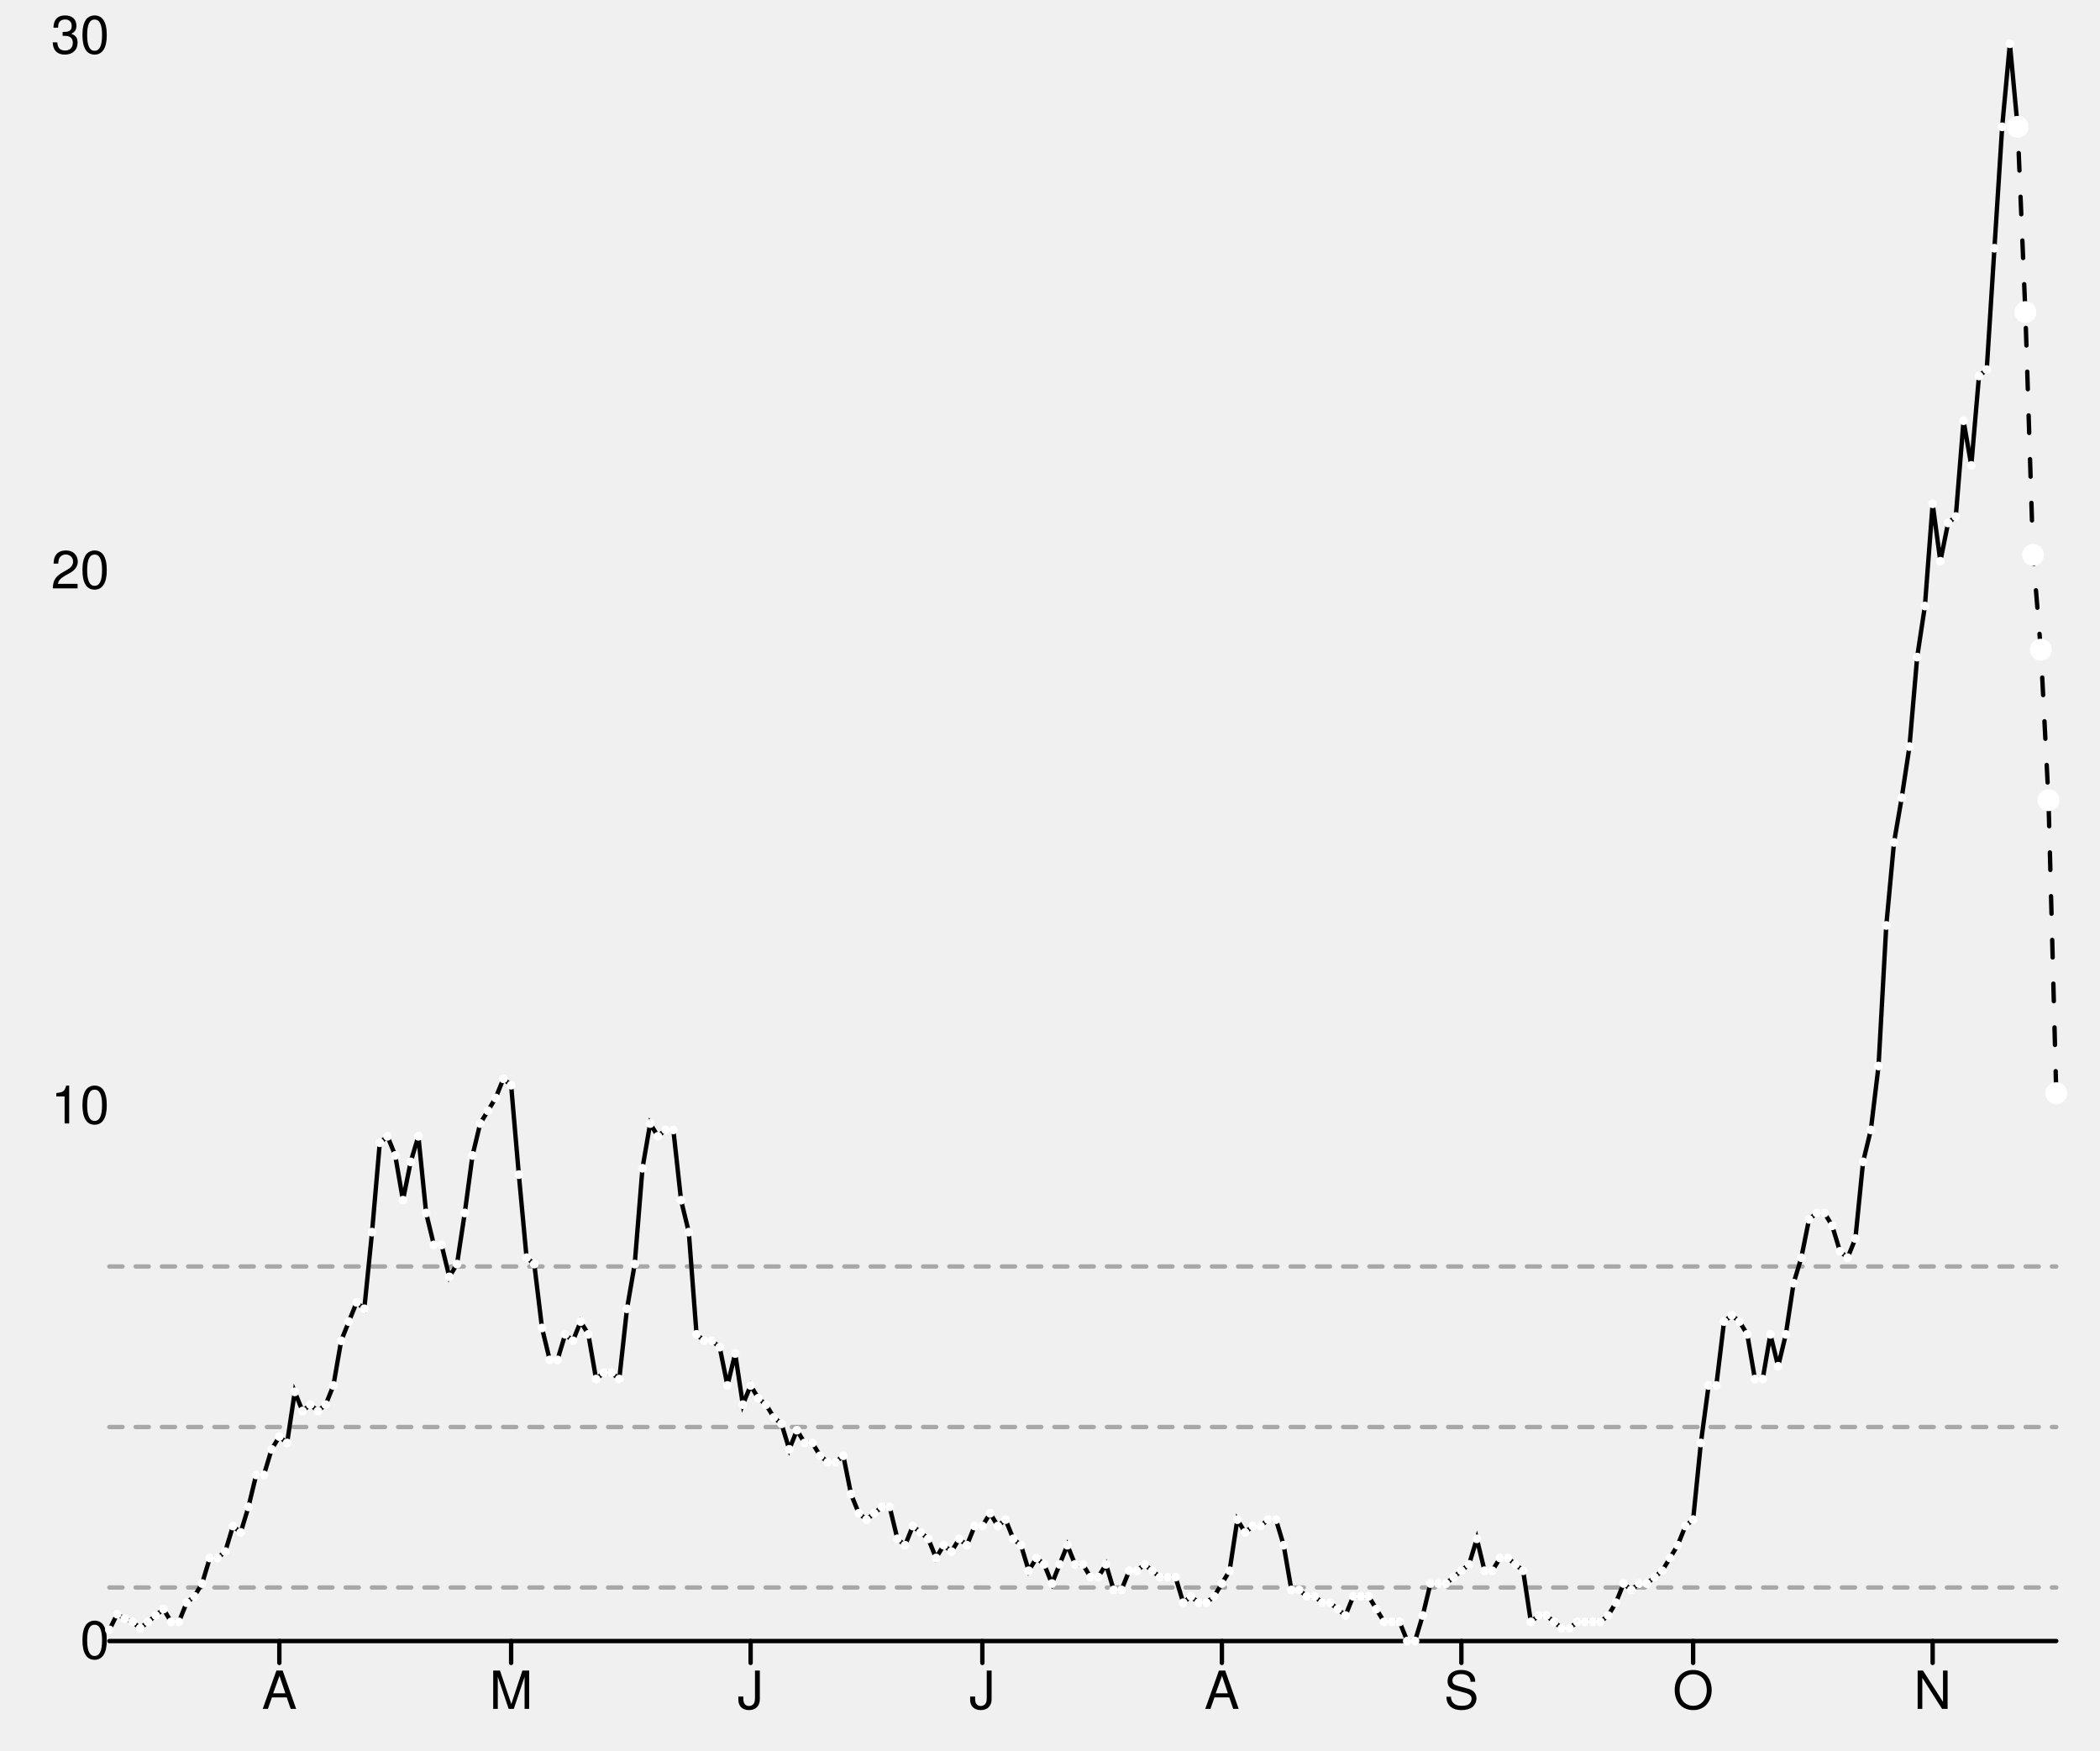
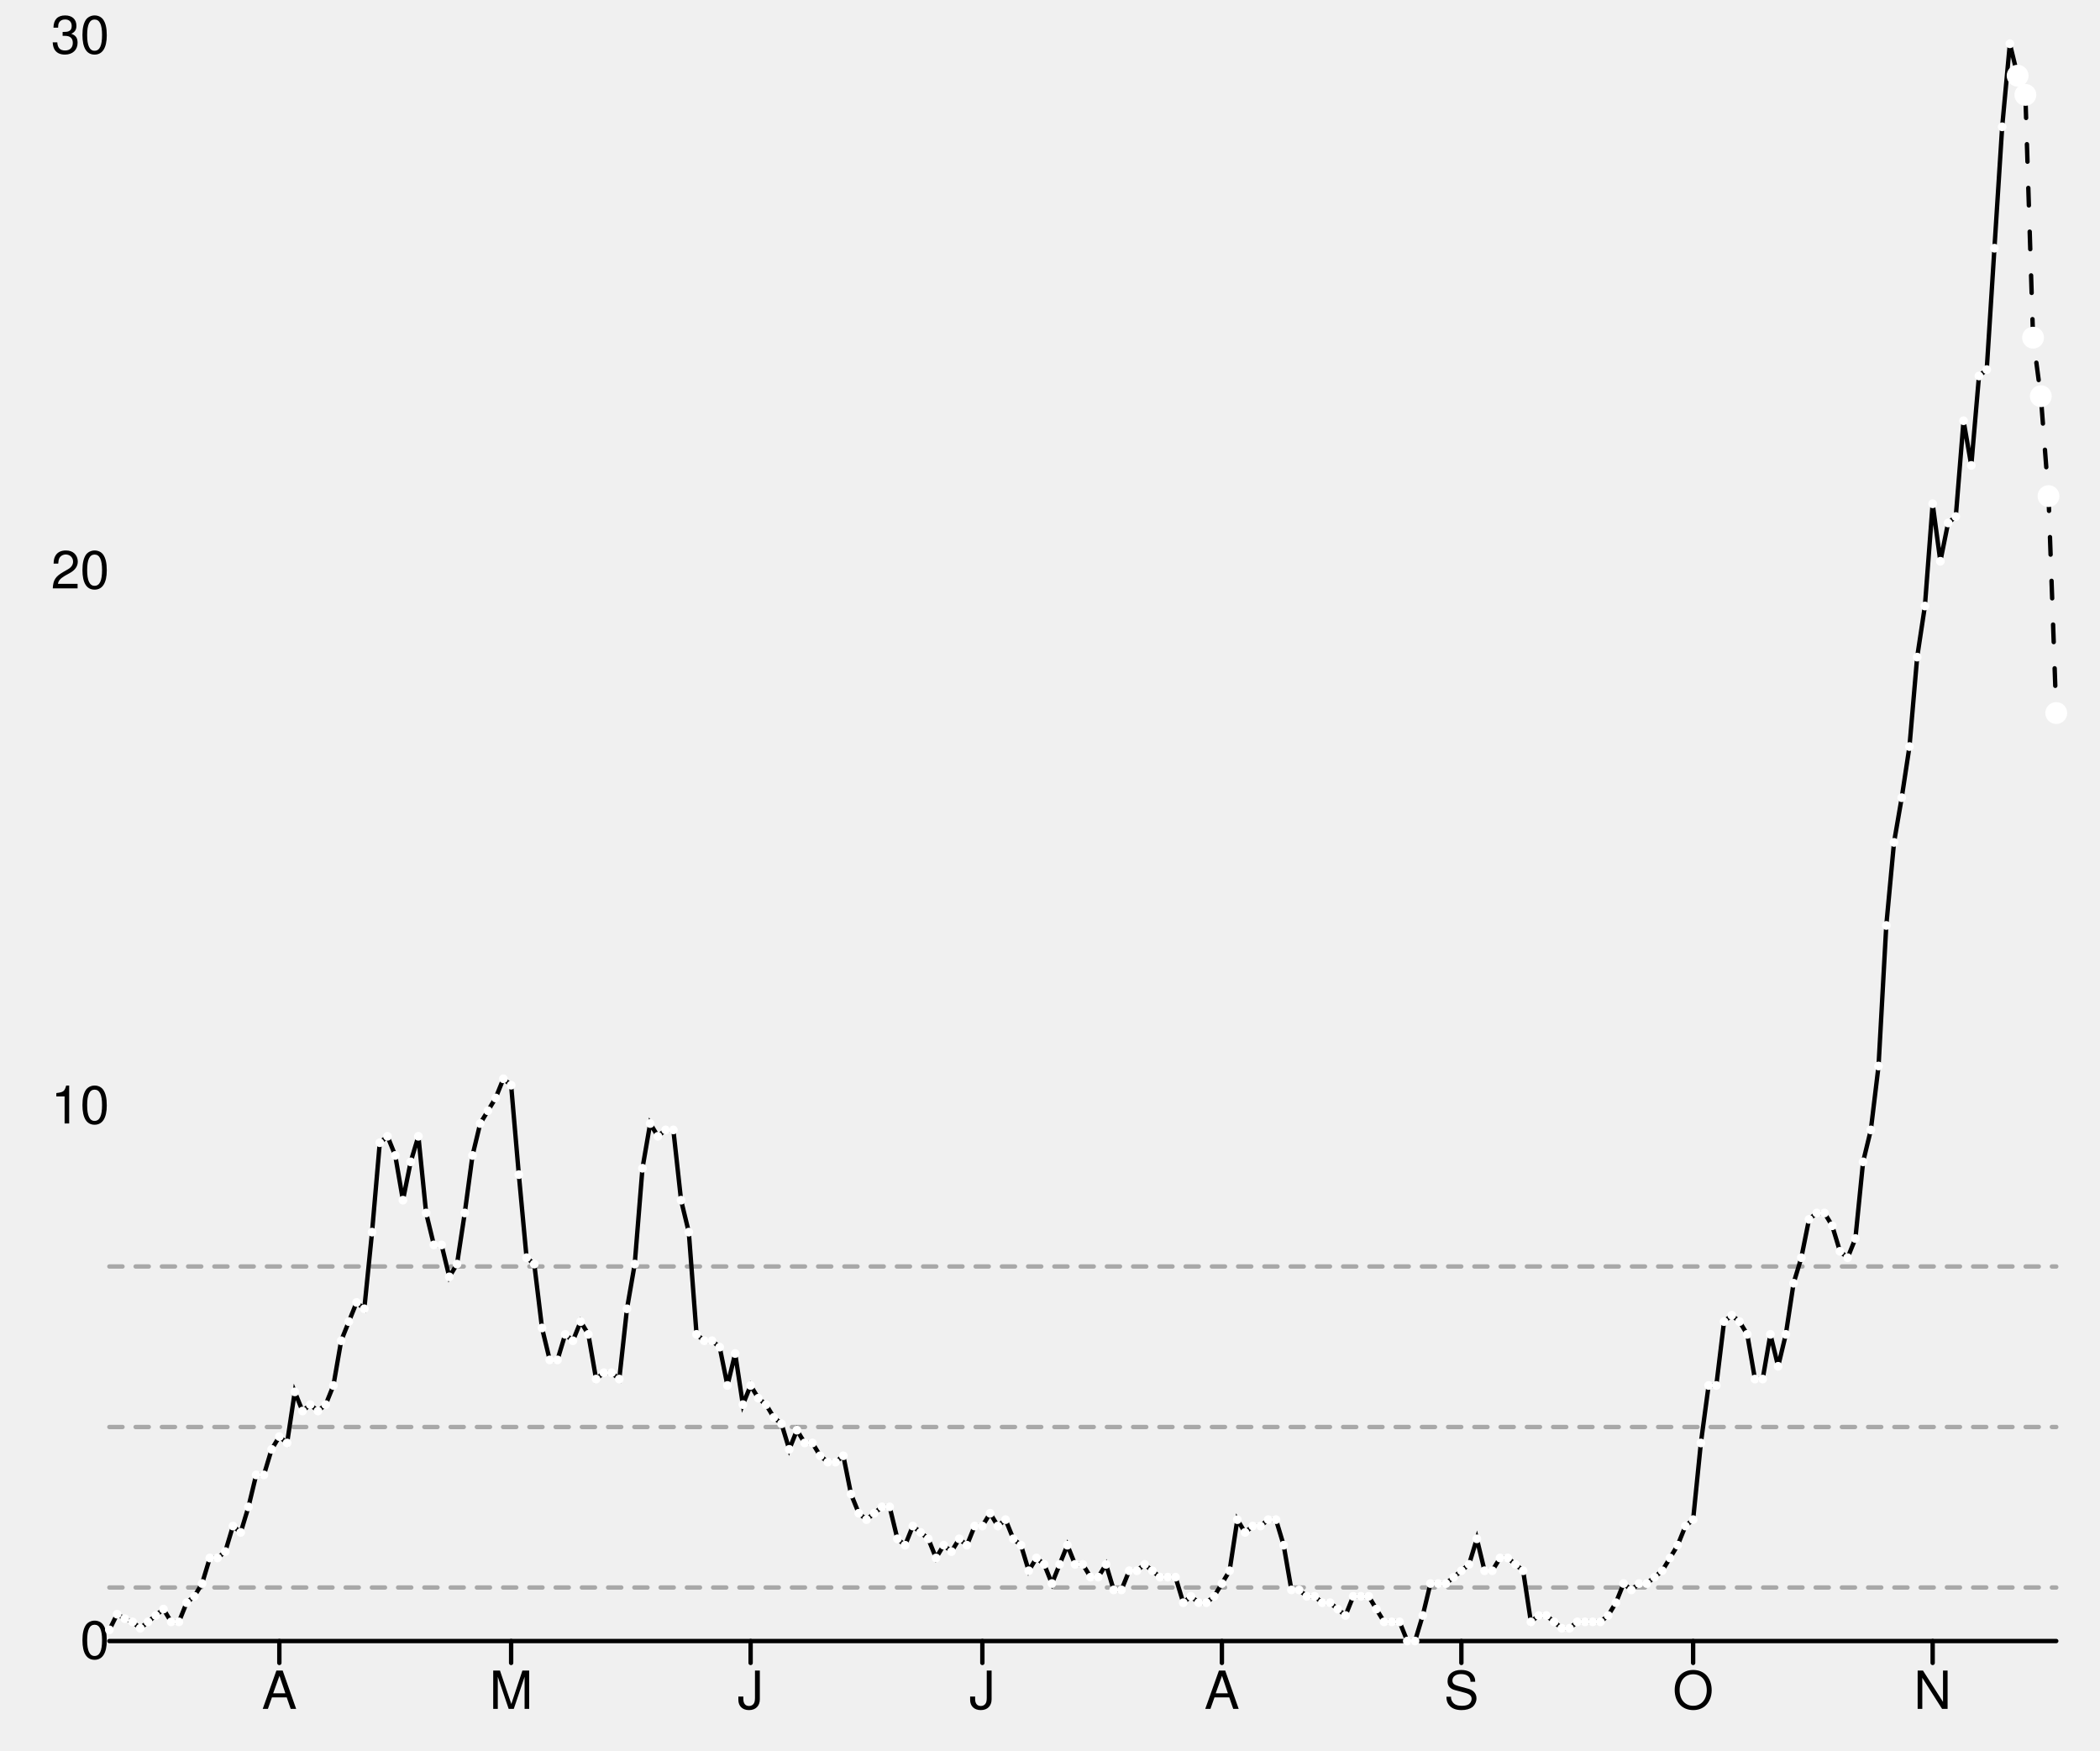
<svg xmlns="http://www.w3.org/2000/svg" width="480" height="400" viewBox="0 0 480 400" style="overflow:display" preserveAspectRatio="xMinYMin meet" overflow="visible">
  <defs>
    <style>
	.data-series path.line { fill-opacity: 0; stroke: black; }
	.data-series path.line.dotted { stroke-dasharray: 12 20 }
	.data-series:hover path.line, .data-series.on path.line { stroke-width: 1; }
	.data-series:hover circle, .data-series.on circle { display: inline; }
	.graph-grid { font-family: "Helvetica Neue",Helvetica,Arial,"Lucida Grande",sans-serif; }
	.graph-grid line { stroke: black; stroke-width: 1; stroke-linecap: round; }
	.graph-grid.graph-grid-x text { text-anchor: middle; dominant-baseline: hanging; transform: translateY(10px); }
	.graph-grid.graph-grid-y text { text-anchor: end; dominant-baseline: middle; transform: translateX(-10px); }
	</style>
  </defs>
  <g class="graph-grid graph-grid-y">
    <line x1="25.00" y1="375.00" x2="470.00" y2="375.00" data-left="25" />
    <text x="35" y="375" text-anchor="end">0</text>
    <text x="35" y="252.728" text-anchor="end">10</text>
    <text x="35" y="130.456" text-anchor="end">20</text>
    <text x="35" y="8.184" text-anchor="end">30</text>
    <text style="text-anchor:middle;dominant-baseline:hanging;font-weight:bold;transform: translateY(192.5px) rotate(-90deg);" />
  </g>
  <g class="graph-grid graph-grid-x">
    <line class="tick" x1="63.85" y1="375.00" x2="63.85" y2="380.00" />
    <text x="63.849" y="375" text-anchor="middle">A</text>
    <line class="tick" x1="116.83" y1="375.00" x2="116.83" y2="380.00" />
    <text x="116.825" y="375" text-anchor="middle">M</text>
    <line class="tick" x1="171.57" y1="375.00" x2="171.57" y2="380.00" />
    <text x="171.567" y="375" text-anchor="middle">J</text>
    <line class="tick" x1="224.54" y1="375.00" x2="224.54" y2="380.00" />
    <text x="224.544" y="375" text-anchor="middle">J</text>
    <line class="tick" x1="279.29" y1="375.00" x2="279.29" y2="380.00" />
    <text x="279.286" y="375" text-anchor="middle">A</text>
    <line class="tick" x1="334.03" y1="375.00" x2="334.03" y2="380.00" />
    <text x="334.028" y="375" text-anchor="middle">S</text>
    <line class="tick" x1="387.00" y1="375.00" x2="387.00" y2="380.00" />
    <text x="387.004" y="375" text-anchor="middle">O</text>
    <line class="tick" x1="441.75" y1="375.00" x2="441.75" y2="380.00" />
    <text x="441.746" y="375" text-anchor="middle">N</text>
    <text style="text-anchor:middle;dominant-baseline:hanging;font-weight:bold;transform: translateY(192.5px) rotate(-90deg);" />
  </g>
  <g data-series="widespread" class="data-series">
    <path d="M 25.00,289.41L 470.00,289.41" id="E07000108-level-0" class="line" stroke-width="1" stroke-linecap="round" stroke-dasharray="3,3" fill-opacity="0.3" opacity="0.3" />
  </g>
  <g data-series="substantial" class="data-series">
    <path d="M 25.00,326.09L 470.00,326.09" id="E07000108-level-1" class="line" stroke-width="1" stroke-linecap="round" stroke-dasharray="3,3" fill-opacity="0.3" opacity="0.3" />
  </g>
  <g data-series="moderate" class="data-series">
    <path d="M 25.00,362.77L 470.00,362.77" id="E07000108-level-2" class="line" stroke-width="1" stroke-linecap="round" stroke-dasharray="3,3" fill-opacity="0.3" opacity="0.3" />
  </g>
  <g data-series="new-cases" class="data-series">
-     <path d="M 25.00,372.44L 26.77,368.87L 28.53,369.89L 30.30,370.62L 32.06,372.08L 33.83,370.62L 35.60,369.16L 37.36,367.70L 39.13,370.62L 40.89,370.62L 42.66,366.24L 44.42,364.78L 46.19,361.86L 47.96,356.02L 49.72,356.02L 51.49,354.56L 53.25,348.72L 55.02,350.18L 56.79,344.34L 58.55,337.04L 60.32,337.04L 62.08,331.20L 63.85,328.28L 65.62,329.74L 67.38,318.06L 69.15,322.44L 70.91,320.98L 72.68,322.44L 74.44,320.98L 76.21,316.60L 77.98,306.38L 79.74,302.00L 81.51,297.62L 83.27,299.08L 85.04,281.56L 86.81,261.12L 88.57,259.66L 90.34,264.04L 92.10,274.26L 93.87,265.50L 95.63,259.66L 97.40,277.18L 99.17,284.48L 100.93,284.48L 102.70,291.78L 104.46,288.86L 106.23,277.18L 108.00,264.04L 109.76,256.74L 111.53,253.82L 113.29,250.90L 115.06,246.52L 116.83,247.98L 118.59,268.42L 120.36,287.40L 122.12,288.86L 123.89,303.46L 125.65,310.76L 127.42,310.76L 129.19,304.92L 130.95,306.38L 132.72,302.00L 134.48,304.92L 136.25,315.14L 138.02,313.68L 139.78,313.68L 141.55,315.14L 143.31,299.08L 145.08,288.86L 146.85,266.96L 148.61,256.74L 150.38,259.66L 152.14,258.20L 153.91,258.20L 155.67,274.26L 157.44,281.56L 159.21,304.92L 160.97,306.38L 162.74,306.38L 164.50,307.84L 166.27,316.60L 168.04,309.30L 169.80,320.98L 171.57,316.60L 173.33,319.52L 175.10,320.98L 176.87,323.90L 178.63,325.36L 180.40,331.20L 182.16,326.82L 183.93,329.74L 185.69,329.74L 187.46,332.66L 189.23,334.12L 190.99,334.12L 192.76,332.66L 194.52,341.42L 196.29,345.80L 198.06,347.26L 199.82,345.80L 201.59,344.34L 203.35,344.34L 205.12,351.64L 206.88,353.10L 208.65,348.72L 210.42,350.18L 212.18,351.64L 213.95,356.02L 215.71,353.10L 217.48,354.56L 219.25,351.64L 221.01,353.10L 222.78,348.72L 224.54,348.72L 226.31,345.80L 228.08,348.72L 229.84,347.26L 231.61,351.64L 233.37,353.10L 235.14,358.94L 236.90,356.02L 238.67,357.48L 240.44,361.86L 242.20,357.48L 243.97,353.10L 245.73,357.48L 247.50,357.48L 249.27,360.40L 251.03,360.40L 252.80,357.48L 254.56,363.32L 256.33,363.32L 258.10,358.94L 259.86,358.94L 261.63,357.48L 263.39,358.94L 265.16,360.40L 266.92,360.40L 268.69,360.40L 270.46,366.24L 272.22,364.78L 273.99,366.24L 275.75,366.24L 277.52,364.78L 279.29,361.86L 281.05,358.94L 282.82,347.26L 284.58,350.18L 286.35,348.72L 288.12,348.72L 289.88,347.26L 291.65,347.26L 293.41,353.10L 295.18,363.32L 296.94,363.32L 298.71,364.78L 300.48,364.78L 302.24,366.24L 304.01,366.24L 305.77,367.70L 307.54,369.16L 309.31,364.78L 311.07,364.78L 312.84,364.78L 314.60,367.70L 316.37,370.62L 318.13,370.62L 319.90,370.62L 321.67,375.00L 323.43,375.00L 325.20,369.16L 326.96,361.86L 328.73,361.86L 330.50,361.86L 332.26,360.40L 334.03,358.94L 335.79,357.48L 337.56,351.64L 339.33,358.94L 341.09,358.94L 342.86,356.02L 344.62,356.02L 346.39,357.48L 348.15,358.94L 349.92,370.62L 351.69,369.16L 353.45,369.16L 355.22,370.62L 356.98,372.08L 358.75,372.08L 360.52,370.62L 362.28,370.62L 364.05,370.62L 365.81,370.62L 367.58,369.16L 369.35,366.24L 371.11,361.86L 372.88,363.32L 374.64,361.86L 376.41,361.86L 378.17,360.40L 379.94,358.94L 381.71,356.02L 383.47,353.10L 385.24,348.72L 387.00,347.26L 388.77,329.74L 390.54,316.60L 392.30,316.60L 394.07,302.00L 395.83,300.54L 397.60,302.00L 399.37,304.92L 401.13,315.14L 402.90,315.14L 404.66,304.92L 406.43,312.22L 408.19,304.92L 409.96,293.24L 411.73,287.40L 413.49,278.64L 415.26,277.18L 417.02,277.18L 418.79,280.10L 420.56,285.94L 422.32,287.40L 424.09,283.02L 425.85,265.50L 427.62,258.20L 429.38,243.60L 431.15,211.48L 432.92,192.50L 434.68,182.28L 436.45,170.60L 438.21,150.16L 439.98,138.48L 441.75,115.12L 443.51,128.26L 445.28,119.50L 447.04,118.04L 448.81,96.14L 450.58,106.36L 452.34,85.92L 454.11,84.46L 455.87,56.72L 457.64,28.98L 459.40,10.00L 461.17,28.98" id="New cases" class="line" stroke-width="1" stroke-linecap="round" />
+     <path d="M 25.00,372.44L 26.77,368.87L 28.53,369.89L 30.30,370.62L 32.06,372.08L 33.83,370.62L 35.60,369.16L 37.36,367.70L 39.13,370.62L 40.89,370.62L 42.66,366.24L 44.42,364.78L 46.19,361.86L 47.96,356.02L 49.72,356.02L 51.49,354.56L 53.25,348.72L 55.02,350.18L 56.79,344.34L 58.55,337.04L 60.32,337.04L 62.08,331.20L 63.85,328.28L 65.62,329.74L 67.38,318.06L 69.15,322.44L 70.91,320.98L 72.68,322.44L 74.44,320.98L 76.21,316.60L 77.98,306.38L 79.74,302.00L 81.51,297.62L 83.27,299.08L 85.04,281.56L 86.81,261.12L 88.57,259.66L 90.34,264.04L 92.10,274.26L 93.87,265.50L 95.63,259.66L 97.40,277.18L 99.17,284.48L 100.93,284.48L 102.70,291.78L 104.46,288.86L 106.23,277.18L 108.00,264.04L 109.76,256.74L 111.53,253.82L 113.29,250.90L 115.06,246.52L 116.83,247.98L 118.59,268.42L 120.36,287.40L 122.12,288.86L 123.89,303.46L 125.65,310.76L 127.42,310.76L 129.19,304.92L 130.95,306.38L 132.72,302.00L 134.48,304.92L 136.25,315.14L 138.02,313.68L 139.78,313.68L 141.55,315.14L 143.31,299.08L 145.08,288.86L 146.85,266.96L 148.61,256.74L 150.38,259.66L 152.14,258.20L 153.91,258.20L 155.67,274.26L 157.44,281.56L 159.21,304.92L 160.97,306.38L 162.74,306.38L 164.50,307.84L 166.27,316.60L 168.04,309.30L 169.80,320.98L 171.57,316.60L 173.33,319.52L 175.10,320.98L 176.87,323.90L 178.63,325.36L 180.40,331.20L 182.16,326.82L 183.93,329.74L 185.69,329.74L 187.46,332.66L 189.23,334.12L 190.99,334.12L 192.76,332.66L 194.52,341.42L 196.29,345.80L 198.06,347.26L 199.82,345.80L 201.59,344.34L 203.35,344.34L 205.12,351.64L 206.88,353.10L 208.65,348.72L 210.42,350.18L 212.18,351.64L 213.95,356.02L 215.71,353.10L 217.48,354.56L 219.25,351.64L 221.01,353.10L 222.78,348.72L 224.54,348.72L 226.31,345.80L 228.08,348.72L 229.84,347.26L 231.61,351.64L 233.37,353.10L 235.14,358.94L 236.90,356.02L 238.67,357.48L 240.44,361.86L 242.20,357.48L 243.97,353.10L 245.73,357.48L 247.50,357.48L 249.27,360.40L 251.03,360.40L 252.80,357.48L 254.56,363.32L 256.33,363.32L 258.10,358.94L 259.86,358.94L 261.63,357.48L 263.39,358.94L 265.16,360.40L 266.92,360.40L 268.69,360.40L 270.46,366.24L 272.22,364.78L 273.99,366.24L 275.75,366.24L 277.52,364.78L 279.29,361.86L 281.05,358.94L 282.82,347.26L 284.58,350.18L 286.35,348.72L 288.12,348.72L 289.88,347.26L 291.65,347.26L 293.41,353.10L 295.18,363.32L 296.94,363.32L 298.71,364.78L 300.48,364.78L 302.24,366.24L 304.01,366.24L 305.77,367.70L 307.54,369.16L 309.31,364.78L 311.07,364.78L 312.84,364.78L 314.60,367.70L 316.37,370.62L 318.13,370.62L 319.90,370.62L 321.67,375.00L 323.43,375.00L 325.20,369.16L 326.96,361.86L 328.73,361.86L 330.50,361.86L 332.26,360.40L 334.03,358.94L 335.79,357.48L 337.56,351.64L 339.33,358.94L 341.09,358.94L 342.86,356.02L 344.62,356.02L 346.39,357.48L 348.15,358.94L 349.92,370.62L 351.69,369.16L 353.45,369.16L 355.22,370.62L 356.98,372.08L 358.75,372.08L 360.52,370.62L 362.28,370.62L 364.05,370.62L 365.81,370.62L 367.58,369.16L 369.35,366.24L 371.11,361.86L 372.88,363.32L 374.64,361.86L 376.41,361.86L 378.17,360.40L 379.94,358.94L 381.71,356.02L 383.47,353.10L 385.24,348.72L 387.00,347.26L 388.77,329.74L 390.54,316.60L 392.30,316.60L 394.07,302.00L 395.83,300.54L 397.60,302.00L 399.37,304.92L 401.13,315.14L 402.90,315.14L 404.66,304.92L 406.43,312.22L 408.19,304.92L 409.96,293.24L 411.73,287.40L 413.49,278.64L 415.26,277.18L 417.02,277.18L 418.79,280.10L 420.56,285.94L 422.32,287.40L 424.09,283.02L 425.85,265.50L 427.62,258.20L 429.38,243.60L 431.15,211.48L 432.92,192.50L 434.68,182.28L 436.45,170.60L 438.21,150.16L 439.98,138.48L 441.75,115.12L 443.51,128.26L 445.28,119.50L 447.04,118.04L 448.81,96.14L 450.58,106.36L 452.34,85.92L 454.11,84.46L 455.87,56.72L 457.64,28.98L 459.40,10.00L 461.17,17.30" id="New cases" class="line" stroke-width="1" stroke-linecap="round" />
    <circle cx="25.00" cy="372.44" data-y="0.21" data-x="1583798400" r="1" fill="white" />
    <circle cx="26.77" cy="368.87" data-y="0.50" data-x="1583884800" r="1" fill="white" />
    <circle cx="28.53" cy="369.89" data-y="0.42" data-x="1583971200" r="1" fill="white" />
    <circle cx="30.30" cy="370.62" data-y="0.36" data-x="1584057600" r="1" fill="white" />
    <circle cx="32.06" cy="372.08" data-y="0.24" data-x="1584144000" r="1" fill="white" />
    <circle cx="33.83" cy="370.62" data-y="0.36" data-x="1584230400" r="1" fill="white" />
    <circle cx="35.60" cy="369.16" data-y="0.48" data-x="1584316800" r="1" fill="white" />
    <circle cx="37.36" cy="367.70" data-y="0.60" data-x="1584403200" r="1" fill="white" />
    <circle cx="39.13" cy="370.62" data-y="0.36" data-x="1584489600" r="1" fill="white" />
    <circle cx="40.89" cy="370.62" data-y="0.36" data-x="1584576000" r="1" fill="white" />
    <circle cx="42.66" cy="366.24" data-y="0.72" data-x="1584662400" r="1" fill="white" />
    <circle cx="44.42" cy="364.78" data-y="0.84" data-x="1584748800" r="1" fill="white" />
    <circle cx="46.19" cy="361.86" data-y="1.07" data-x="1584835200" r="1" fill="white" />
    <circle cx="47.96" cy="356.02" data-y="1.55" data-x="1584921600" r="1" fill="white" />
    <circle cx="49.72" cy="356.02" data-y="1.55" data-x="1585008000" r="1" fill="white" />
    <circle cx="51.49" cy="354.56" data-y="1.67" data-x="1585094400" r="1" fill="white" />
    <circle cx="53.25" cy="348.72" data-y="2.15" data-x="1585180800" r="1" fill="white" />
    <circle cx="55.02" cy="350.18" data-y="2.03" data-x="1585267200" r="1" fill="white" />
    <circle cx="56.79" cy="344.34" data-y="2.51" data-x="1585353600" r="1" fill="white" />
    <circle cx="58.55" cy="337.04" data-y="3.10" data-x="1585440000" r="1" fill="white" />
    <circle cx="60.32" cy="337.04" data-y="3.10" data-x="1585526400" r="1" fill="white" />
    <circle cx="62.08" cy="331.20" data-y="3.58" data-x="1585612800" r="1" fill="white" />
    <circle cx="63.85" cy="328.28" data-y="3.82" data-x="1585699200" r="1" fill="white" />
    <circle cx="65.62" cy="329.74" data-y="3.70" data-x="1585785600" r="1" fill="white" />
    <circle cx="67.38" cy="318.06" data-y="4.66" data-x="1585872000" r="1" fill="white" />
    <circle cx="69.15" cy="322.44" data-y="4.30" data-x="1585958400" r="1" fill="white" />
    <circle cx="70.91" cy="320.98" data-y="4.42" data-x="1586044800" r="1" fill="white" />
    <circle cx="72.68" cy="322.44" data-y="4.30" data-x="1586131200" r="1" fill="white" />
    <circle cx="74.44" cy="320.98" data-y="4.42" data-x="1586217600" r="1" fill="white" />
    <circle cx="76.21" cy="316.60" data-y="4.78" data-x="1586304000" r="1" fill="white" />
    <circle cx="77.98" cy="306.38" data-y="5.61" data-x="1586390400" r="1" fill="white" />
    <circle cx="79.74" cy="302.00" data-y="5.97" data-x="1586476800" r="1" fill="white" />
    <circle cx="81.51" cy="297.62" data-y="6.33" data-x="1586563200" r="1" fill="white" />
    <circle cx="83.27" cy="299.08" data-y="6.21" data-x="1586649600" r="1" fill="white" />
    <circle cx="85.04" cy="281.56" data-y="7.64" data-x="1586736000" r="1" fill="white" />
    <circle cx="86.81" cy="261.12" data-y="9.31" data-x="1586822400" r="1" fill="white" />
    <circle cx="88.57" cy="259.66" data-y="9.43" data-x="1586908800" r="1" fill="white" />
    <circle cx="90.34" cy="264.04" data-y="9.07" data-x="1586995200" r="1" fill="white" />
    <circle cx="92.10" cy="274.26" data-y="8.24" data-x="1587081600" r="1" fill="white" />
    <circle cx="93.87" cy="265.50" data-y="8.96" data-x="1587168000" r="1" fill="white" />
    <circle cx="95.63" cy="259.66" data-y="9.43" data-x="1587254400" r="1" fill="white" />
    <circle cx="97.40" cy="277.18" data-y="8.00" data-x="1587340800" r="1" fill="white" />
    <circle cx="99.17" cy="284.48" data-y="7.40" data-x="1587427200" r="1" fill="white" />
    <circle cx="100.93" cy="284.48" data-y="7.40" data-x="1587513600" r="1" fill="white" />
    <circle cx="102.70" cy="291.78" data-y="6.81" data-x="1587600000" r="1" fill="white" />
    <circle cx="104.46" cy="288.86" data-y="7.04" data-x="1587686400" r="1" fill="white" />
    <circle cx="106.23" cy="277.18" data-y="8.00" data-x="1587772800" r="1" fill="white" />
    <circle cx="108.00" cy="264.04" data-y="9.07" data-x="1587859200" r="1" fill="white" />
    <circle cx="109.76" cy="256.74" data-y="9.67" data-x="1587945600" r="1" fill="white" />
    <circle cx="111.53" cy="253.82" data-y="9.91" data-x="1588032000" r="1" fill="white" />
    <circle cx="113.29" cy="250.90" data-y="10.15" data-x="1588118400" r="1" fill="white" />
    <circle cx="115.06" cy="246.52" data-y="10.51" data-x="1588204800" r="1" fill="white" />
    <circle cx="116.83" cy="247.98" data-y="10.39" data-x="1588291200" r="1" fill="white" />
    <circle cx="118.59" cy="268.42" data-y="8.72" data-x="1588377600" r="1" fill="white" />
    <circle cx="120.36" cy="287.40" data-y="7.16" data-x="1588464000" r="1" fill="white" />
    <circle cx="122.12" cy="288.86" data-y="7.04" data-x="1588550400" r="1" fill="white" />
    <circle cx="123.89" cy="303.46" data-y="5.85" data-x="1588636800" r="1" fill="white" />
    <circle cx="125.65" cy="310.76" data-y="5.25" data-x="1588723200" r="1" fill="white" />
    <circle cx="127.42" cy="310.76" data-y="5.25" data-x="1588809600" r="1" fill="white" />
    <circle cx="129.19" cy="304.92" data-y="5.73" data-x="1588896000" r="1" fill="white" />
    <circle cx="130.95" cy="306.38" data-y="5.61" data-x="1588982400" r="1" fill="white" />
    <circle cx="132.72" cy="302.00" data-y="5.97" data-x="1589068800" r="1" fill="white" />
    <circle cx="134.48" cy="304.92" data-y="5.73" data-x="1589155200" r="1" fill="white" />
    <circle cx="136.25" cy="315.14" data-y="4.90" data-x="1589241600" r="1" fill="white" />
    <circle cx="138.02" cy="313.68" data-y="5.02" data-x="1589328000" r="1" fill="white" />
    <circle cx="139.78" cy="313.68" data-y="5.02" data-x="1589414400" r="1" fill="white" />
    <circle cx="141.55" cy="315.14" data-y="4.90" data-x="1589500800" r="1" fill="white" />
    <circle cx="143.31" cy="299.08" data-y="6.21" data-x="1589587200" r="1" fill="white" />
    <circle cx="145.08" cy="288.86" data-y="7.04" data-x="1589673600" r="1" fill="white" />
    <circle cx="146.85" cy="266.96" data-y="8.84" data-x="1589760000" r="1" fill="white" />
    <circle cx="148.61" cy="256.74" data-y="9.67" data-x="1589846400" r="1" fill="white" />
    <circle cx="150.38" cy="259.66" data-y="9.43" data-x="1589932800" r="1" fill="white" />
    <circle cx="152.14" cy="258.20" data-y="9.55" data-x="1590019200" r="1" fill="white" />
    <circle cx="153.91" cy="258.20" data-y="9.55" data-x="1590105600" r="1" fill="white" />
    <circle cx="155.67" cy="274.26" data-y="8.24" data-x="1590192000" r="1" fill="white" />
    <circle cx="157.44" cy="281.56" data-y="7.64" data-x="1590278400" r="1" fill="white" />
    <circle cx="159.21" cy="304.92" data-y="5.73" data-x="1590364800" r="1" fill="white" />
    <circle cx="160.97" cy="306.38" data-y="5.61" data-x="1590451200" r="1" fill="white" />
    <circle cx="162.74" cy="306.38" data-y="5.61" data-x="1590537600" r="1" fill="white" />
    <circle cx="164.50" cy="307.84" data-y="5.49" data-x="1590624000" r="1" fill="white" />
    <circle cx="166.27" cy="316.60" data-y="4.78" data-x="1590710400" r="1" fill="white" />
    <circle cx="168.04" cy="309.30" data-y="5.37" data-x="1590796800" r="1" fill="white" />
    <circle cx="169.80" cy="320.98" data-y="4.42" data-x="1590883200" r="1" fill="white" />
    <circle cx="171.57" cy="316.60" data-y="4.78" data-x="1590969600" r="1" fill="white" />
    <circle cx="173.33" cy="319.52" data-y="4.54" data-x="1591056000" r="1" fill="white" />
    <circle cx="175.10" cy="320.98" data-y="4.42" data-x="1591142400" r="1" fill="white" />
    <circle cx="176.87" cy="323.90" data-y="4.18" data-x="1591228800" r="1" fill="white" />
    <circle cx="178.63" cy="325.36" data-y="4.06" data-x="1591315200" r="1" fill="white" />
    <circle cx="180.40" cy="331.20" data-y="3.58" data-x="1591401600" r="1" fill="white" />
    <circle cx="182.16" cy="326.82" data-y="3.94" data-x="1591488000" r="1" fill="white" />
    <circle cx="183.93" cy="329.74" data-y="3.70" data-x="1591574400" r="1" fill="white" />
    <circle cx="185.69" cy="329.74" data-y="3.70" data-x="1591660800" r="1" fill="white" />
    <circle cx="187.46" cy="332.66" data-y="3.46" data-x="1591747200" r="1" fill="white" />
    <circle cx="189.23" cy="334.12" data-y="3.34" data-x="1591833600" r="1" fill="white" />
    <circle cx="190.99" cy="334.12" data-y="3.34" data-x="1591920000" r="1" fill="white" />
    <circle cx="192.76" cy="332.66" data-y="3.46" data-x="1592006400" r="1" fill="white" />
    <circle cx="194.52" cy="341.42" data-y="2.75" data-x="1592092800" r="1" fill="white" />
    <circle cx="196.29" cy="345.80" data-y="2.39" data-x="1592179200" r="1" fill="white" />
    <circle cx="198.06" cy="347.26" data-y="2.27" data-x="1592265600" r="1" fill="white" />
    <circle cx="199.82" cy="345.80" data-y="2.39" data-x="1592352000" r="1" fill="white" />
    <circle cx="201.59" cy="344.34" data-y="2.51" data-x="1592438400" r="1" fill="white" />
    <circle cx="203.35" cy="344.34" data-y="2.51" data-x="1592524800" r="1" fill="white" />
    <circle cx="205.12" cy="351.64" data-y="1.91" data-x="1592611200" r="1" fill="white" />
    <circle cx="206.88" cy="353.10" data-y="1.79" data-x="1592697600" r="1" fill="white" />
    <circle cx="208.65" cy="348.72" data-y="2.15" data-x="1592784000" r="1" fill="white" />
    <circle cx="210.42" cy="350.18" data-y="2.03" data-x="1592870400" r="1" fill="white" />
    <circle cx="212.18" cy="351.64" data-y="1.91" data-x="1592956800" r="1" fill="white" />
    <circle cx="213.95" cy="356.02" data-y="1.55" data-x="1593043200" r="1" fill="white" />
    <circle cx="215.71" cy="353.10" data-y="1.79" data-x="1593129600" r="1" fill="white" />
    <circle cx="217.48" cy="354.56" data-y="1.67" data-x="1593216000" r="1" fill="white" />
    <circle cx="219.25" cy="351.64" data-y="1.91" data-x="1593302400" r="1" fill="white" />
    <circle cx="221.01" cy="353.10" data-y="1.79" data-x="1593388800" r="1" fill="white" />
    <circle cx="222.78" cy="348.72" data-y="2.15" data-x="1593475200" r="1" fill="white" />
    <circle cx="224.54" cy="348.72" data-y="2.15" data-x="1593561600" r="1" fill="white" />
    <circle cx="226.31" cy="345.80" data-y="2.39" data-x="1593648000" r="1" fill="white" />
    <circle cx="228.08" cy="348.72" data-y="2.15" data-x="1593734400" r="1" fill="white" />
    <circle cx="229.84" cy="347.26" data-y="2.27" data-x="1593820800" r="1" fill="white" />
    <circle cx="231.61" cy="351.64" data-y="1.91" data-x="1593907200" r="1" fill="white" />
    <circle cx="233.37" cy="353.10" data-y="1.79" data-x="1593993600" r="1" fill="white" />
    <circle cx="235.14" cy="358.94" data-y="1.31" data-x="1594080000" r="1" fill="white" />
    <circle cx="236.90" cy="356.02" data-y="1.55" data-x="1594166400" r="1" fill="white" />
    <circle cx="238.67" cy="357.48" data-y="1.43" data-x="1594252800" r="1" fill="white" />
    <circle cx="240.44" cy="361.86" data-y="1.07" data-x="1594339200" r="1" fill="white" />
    <circle cx="242.20" cy="357.48" data-y="1.43" data-x="1594425600" r="1" fill="white" />
    <circle cx="243.97" cy="353.10" data-y="1.79" data-x="1594512000" r="1" fill="white" />
    <circle cx="245.73" cy="357.48" data-y="1.43" data-x="1594598400" r="1" fill="white" />
    <circle cx="247.50" cy="357.48" data-y="1.43" data-x="1594684800" r="1" fill="white" />
    <circle cx="249.27" cy="360.40" data-y="1.19" data-x="1594771200" r="1" fill="white" />
    <circle cx="251.03" cy="360.40" data-y="1.19" data-x="1594857600" r="1" fill="white" />
    <circle cx="252.80" cy="357.48" data-y="1.43" data-x="1594944000" r="1" fill="white" />
    <circle cx="254.56" cy="363.32" data-y="0.96" data-x="1595030400" r="1" fill="white" />
    <circle cx="256.33" cy="363.32" data-y="0.96" data-x="1595116800" r="1" fill="white" />
    <circle cx="258.10" cy="358.94" data-y="1.31" data-x="1595203200" r="1" fill="white" />
    <circle cx="259.86" cy="358.94" data-y="1.31" data-x="1595289600" r="1" fill="white" />
    <circle cx="261.63" cy="357.48" data-y="1.43" data-x="1595376000" r="1" fill="white" />
    <circle cx="263.39" cy="358.94" data-y="1.31" data-x="1595462400" r="1" fill="white" />
    <circle cx="265.16" cy="360.40" data-y="1.19" data-x="1595548800" r="1" fill="white" />
    <circle cx="266.92" cy="360.40" data-y="1.19" data-x="1595635200" r="1" fill="white" />
    <circle cx="268.69" cy="360.40" data-y="1.19" data-x="1595721600" r="1" fill="white" />
    <circle cx="270.46" cy="366.24" data-y="0.72" data-x="1595808000" r="1" fill="white" />
    <circle cx="272.22" cy="364.78" data-y="0.84" data-x="1595894400" r="1" fill="white" />
    <circle cx="273.99" cy="366.24" data-y="0.72" data-x="1595980800" r="1" fill="white" />
    <circle cx="275.75" cy="366.24" data-y="0.72" data-x="1596067200" r="1" fill="white" />
    <circle cx="277.52" cy="364.78" data-y="0.84" data-x="1596153600" r="1" fill="white" />
    <circle cx="279.29" cy="361.86" data-y="1.07" data-x="1596240000" r="1" fill="white" />
    <circle cx="281.05" cy="358.94" data-y="1.31" data-x="1596326400" r="1" fill="white" />
    <circle cx="282.82" cy="347.26" data-y="2.27" data-x="1596412800" r="1" fill="white" />
    <circle cx="284.58" cy="350.18" data-y="2.03" data-x="1596499200" r="1" fill="white" />
    <circle cx="286.35" cy="348.72" data-y="2.15" data-x="1596585600" r="1" fill="white" />
    <circle cx="288.12" cy="348.72" data-y="2.15" data-x="1596672000" r="1" fill="white" />
    <circle cx="289.88" cy="347.26" data-y="2.27" data-x="1596758400" r="1" fill="white" />
    <circle cx="291.65" cy="347.26" data-y="2.27" data-x="1596844800" r="1" fill="white" />
    <circle cx="293.41" cy="353.10" data-y="1.79" data-x="1596931200" r="1" fill="white" />
    <circle cx="295.18" cy="363.32" data-y="0.96" data-x="1597017600" r="1" fill="white" />
    <circle cx="296.94" cy="363.32" data-y="0.96" data-x="1597104000" r="1" fill="white" />
    <circle cx="298.71" cy="364.78" data-y="0.84" data-x="1597190400" r="1" fill="white" />
    <circle cx="300.48" cy="364.78" data-y="0.84" data-x="1597276800" r="1" fill="white" />
    <circle cx="302.24" cy="366.24" data-y="0.72" data-x="1597363200" r="1" fill="white" />
    <circle cx="304.01" cy="366.24" data-y="0.72" data-x="1597449600" r="1" fill="white" />
    <circle cx="305.77" cy="367.70" data-y="0.60" data-x="1597536000" r="1" fill="white" />
    <circle cx="307.54" cy="369.16" data-y="0.48" data-x="1597622400" r="1" fill="white" />
    <circle cx="309.31" cy="364.78" data-y="0.84" data-x="1597708800" r="1" fill="white" />
    <circle cx="311.07" cy="364.78" data-y="0.84" data-x="1597795200" r="1" fill="white" />
    <circle cx="312.84" cy="364.78" data-y="0.84" data-x="1597881600" r="1" fill="white" />
    <circle cx="314.60" cy="367.70" data-y="0.60" data-x="1597968000" r="1" fill="white" />
    <circle cx="316.37" cy="370.62" data-y="0.36" data-x="1598054400" r="1" fill="white" />
    <circle cx="318.13" cy="370.62" data-y="0.36" data-x="1598140800" r="1" fill="white" />
    <circle cx="319.90" cy="370.62" data-y="0.36" data-x="1598227200" r="1" fill="white" />
    <circle cx="321.67" cy="375.00" data-y="0.00" data-x="1598313600" r="1" fill="white" />
    <circle cx="323.43" cy="375.00" data-y="0.00" data-x="1598400000" r="1" fill="white" />
    <circle cx="325.20" cy="369.16" data-y="0.48" data-x="1598486400" r="1" fill="white" />
    <circle cx="326.96" cy="361.86" data-y="1.07" data-x="1598572800" r="1" fill="white" />
    <circle cx="328.73" cy="361.86" data-y="1.07" data-x="1598659200" r="1" fill="white" />
    <circle cx="330.50" cy="361.86" data-y="1.07" data-x="1598745600" r="1" fill="white" />
    <circle cx="332.26" cy="360.40" data-y="1.19" data-x="1598832000" r="1" fill="white" />
    <circle cx="334.03" cy="358.94" data-y="1.31" data-x="1598918400" r="1" fill="white" />
    <circle cx="335.79" cy="357.48" data-y="1.43" data-x="1599004800" r="1" fill="white" />
    <circle cx="337.56" cy="351.64" data-y="1.91" data-x="1599091200" r="1" fill="white" />
    <circle cx="339.33" cy="358.94" data-y="1.31" data-x="1599177600" r="1" fill="white" />
    <circle cx="341.09" cy="358.94" data-y="1.31" data-x="1599264000" r="1" fill="white" />
    <circle cx="342.86" cy="356.02" data-y="1.55" data-x="1599350400" r="1" fill="white" />
    <circle cx="344.62" cy="356.02" data-y="1.55" data-x="1599436800" r="1" fill="white" />
    <circle cx="346.39" cy="357.48" data-y="1.43" data-x="1599523200" r="1" fill="white" />
    <circle cx="348.15" cy="358.94" data-y="1.31" data-x="1599609600" r="1" fill="white" />
    <circle cx="349.92" cy="370.62" data-y="0.36" data-x="1599696000" r="1" fill="white" />
    <circle cx="351.69" cy="369.16" data-y="0.48" data-x="1599782400" r="1" fill="white" />
    <circle cx="353.45" cy="369.16" data-y="0.48" data-x="1599868800" r="1" fill="white" />
    <circle cx="355.22" cy="370.62" data-y="0.36" data-x="1599955200" r="1" fill="white" />
    <circle cx="356.98" cy="372.08" data-y="0.24" data-x="1600041600" r="1" fill="white" />
    <circle cx="358.75" cy="372.08" data-y="0.24" data-x="1600128000" r="1" fill="white" />
    <circle cx="360.52" cy="370.62" data-y="0.36" data-x="1600214400" r="1" fill="white" />
    <circle cx="362.28" cy="370.62" data-y="0.36" data-x="1600300800" r="1" fill="white" />
    <circle cx="364.05" cy="370.62" data-y="0.36" data-x="1600387200" r="1" fill="white" />
    <circle cx="365.81" cy="370.62" data-y="0.36" data-x="1600473600" r="1" fill="white" />
    <circle cx="367.58" cy="369.16" data-y="0.48" data-x="1600560000" r="1" fill="white" />
    <circle cx="369.35" cy="366.24" data-y="0.72" data-x="1600646400" r="1" fill="white" />
    <circle cx="371.11" cy="361.86" data-y="1.07" data-x="1600732800" r="1" fill="white" />
    <circle cx="372.88" cy="363.32" data-y="0.96" data-x="1600819200" r="1" fill="white" />
    <circle cx="374.64" cy="361.86" data-y="1.07" data-x="1600905600" r="1" fill="white" />
    <circle cx="376.41" cy="361.86" data-y="1.07" data-x="1600992000" r="1" fill="white" />
    <circle cx="378.17" cy="360.40" data-y="1.19" data-x="1601078400" r="1" fill="white" />
    <circle cx="379.94" cy="358.94" data-y="1.31" data-x="1601164800" r="1" fill="white" />
    <circle cx="381.71" cy="356.02" data-y="1.55" data-x="1601251200" r="1" fill="white" />
    <circle cx="383.47" cy="353.10" data-y="1.79" data-x="1601337600" r="1" fill="white" />
    <circle cx="385.24" cy="348.72" data-y="2.15" data-x="1601424000" r="1" fill="white" />
    <circle cx="387.00" cy="347.26" data-y="2.27" data-x="1601510400" r="1" fill="white" />
    <circle cx="388.77" cy="329.74" data-y="3.70" data-x="1601596800" r="1" fill="white" />
    <circle cx="390.54" cy="316.60" data-y="4.78" data-x="1601683200" r="1" fill="white" />
    <circle cx="392.30" cy="316.60" data-y="4.78" data-x="1601769600" r="1" fill="white" />
    <circle cx="394.07" cy="302.00" data-y="5.97" data-x="1601856000" r="1" fill="white" />
    <circle cx="395.83" cy="300.54" data-y="6.09" data-x="1601942400" r="1" fill="white" />
    <circle cx="397.60" cy="302.00" data-y="5.97" data-x="1602028800" r="1" fill="white" />
    <circle cx="399.37" cy="304.92" data-y="5.73" data-x="1602115200" r="1" fill="white" />
    <circle cx="401.13" cy="315.14" data-y="4.90" data-x="1602201600" r="1" fill="white" />
    <circle cx="402.90" cy="315.14" data-y="4.90" data-x="1602288000" r="1" fill="white" />
    <circle cx="404.66" cy="304.92" data-y="5.73" data-x="1602374400" r="1" fill="white" />
    <circle cx="406.43" cy="312.22" data-y="5.13" data-x="1602460800" r="1" fill="white" />
    <circle cx="408.19" cy="304.92" data-y="5.73" data-x="1602547200" r="1" fill="white" />
    <circle cx="409.96" cy="293.24" data-y="6.69" data-x="1602633600" r="1" fill="white" />
    <circle cx="411.73" cy="287.40" data-y="7.16" data-x="1602720000" r="1" fill="white" />
    <circle cx="413.49" cy="278.64" data-y="7.88" data-x="1602806400" r="1" fill="white" />
    <circle cx="415.26" cy="277.18" data-y="8.00" data-x="1602892800" r="1" fill="white" />
    <circle cx="417.02" cy="277.18" data-y="8.00" data-x="1602979200" r="1" fill="white" />
    <circle cx="418.79" cy="280.10" data-y="7.76" data-x="1603065600" r="1" fill="white" />
    <circle cx="420.56" cy="285.94" data-y="7.28" data-x="1603152000" r="1" fill="white" />
    <circle cx="422.32" cy="287.40" data-y="7.16" data-x="1603238400" r="1" fill="white" />
    <circle cx="424.09" cy="283.02" data-y="7.52" data-x="1603324800" r="1" fill="white" />
    <circle cx="425.85" cy="265.50" data-y="8.96" data-x="1603411200" r="1" fill="white" />
    <circle cx="427.62" cy="258.20" data-y="9.55" data-x="1603497600" r="1" fill="white" />
    <circle cx="429.38" cy="243.60" data-y="10.75" data-x="1603584000" r="1" fill="white" />
    <circle cx="431.15" cy="211.48" data-y="13.37" data-x="1603670400" r="1" fill="white" />
    <circle cx="432.92" cy="192.50" data-y="14.93" data-x="1603756800" r="1" fill="white" />
    <circle cx="434.68" cy="182.28" data-y="15.76" data-x="1603843200" r="1" fill="white" />
    <circle cx="436.45" cy="170.60" data-y="16.72" data-x="1603929600" r="1" fill="white" />
    <circle cx="438.21" cy="150.16" data-y="18.39" data-x="1604016000" r="1" fill="white" />
    <circle cx="439.98" cy="138.48" data-y="19.34" data-x="1604102400" r="1" fill="white" />
    <circle cx="441.75" cy="115.12" data-y="21.25" data-x="1604188800" r="1" fill="white" />
    <circle cx="443.51" cy="128.26" data-y="20.18" data-x="1604275200" r="1" fill="white" />
    <circle cx="445.28" cy="119.50" data-y="20.90" data-x="1604361600" r="1" fill="white" />
    <circle cx="447.04" cy="118.04" data-y="21.02" data-x="1604448000" r="1" fill="white" />
    <circle cx="448.81" cy="96.14" data-y="22.81" data-x="1604534400" r="1" fill="white" />
    <circle cx="450.58" cy="106.36" data-y="21.97" data-x="1604620800" r="1" fill="white" />
    <circle cx="452.34" cy="85.92" data-y="23.64" data-x="1604707200" r="1" fill="white" />
    <circle cx="454.11" cy="84.46" data-y="23.76" data-x="1604793600" r="1" fill="white" />
    <circle cx="455.87" cy="56.72" data-y="26.03" data-x="1604880000" r="1" fill="white" />
    <circle cx="457.64" cy="28.98" data-y="28.30" data-x="1604966400" r="1" fill="white" />
    <circle cx="459.40" cy="10.00" data-y="29.85" data-x="1605052800" r="1" fill="white" />
-     <circle cx="461.17" cy="28.98" data-y="28.30" data-x="1605139200" r="1" fill="white" />
+     <circle cx="461.17" cy="17.30" data-y="29.25" data-x="1605139200" r="1" fill="white" />
  </g>
  <g data-series="recent-cases" class="data-series">
-     <path d="M 461.17,28.98L 462.94,71.32L 464.70,126.80L 466.47,148.46L 468.23,182.86L 470.00,249.81" id="Recent cases" class="line" stroke-width="1" stroke-linecap="round" stroke-dasharray="4,6" stroke-dashoffset="4" />
-     <circle cx="461.17" cy="28.98" data-y="28.30" data-x="1605139200" r="2.5" fill="white" />
-     <circle cx="462.94" cy="71.32" data-y="24.84" data-x="1605225600" r="2.5" fill="white" />
-     <circle cx="464.70" cy="126.80" data-y="20.30" data-x="1605312000" r="2.5" fill="white" />
-     <circle cx="466.47" cy="148.46" data-y="18.53" data-x="1605398400" r="2.5" fill="white" />
-     <circle cx="468.23" cy="182.86" data-y="15.71" data-x="1605484800" r="2.5" fill="white" />
-     <circle cx="470.00" cy="249.81" data-y="10.24" data-x="1605571200" r="2.5" fill="white" />
+     <path d="M 461.17,17.30L 462.94,21.68L 464.70,77.16L 466.47,90.54L 468.23,113.37L 470.00,162.94" id="Recent cases" class="line" stroke-width="1" stroke-linecap="round" stroke-dasharray="4,6" stroke-dashoffset="4" />
+     <circle cx="461.17" cy="17.30" data-y="29.25" data-x="1605139200" r="2.5" fill="white" />
+     <circle cx="462.94" cy="21.68" data-y="28.90" data-x="1605225600" r="2.5" fill="white" />
+     <circle cx="464.70" cy="77.16" data-y="24.36" data-x="1605312000" r="2.5" fill="white" />
+     <circle cx="466.47" cy="90.54" data-y="23.26" data-x="1605398400" r="2.5" fill="white" />
+     <circle cx="468.23" cy="113.37" data-y="21.40" data-x="1605484800" r="2.5" fill="white" />
+     <circle cx="470.00" cy="162.94" data-y="17.34" data-x="1605571200" r="2.5" fill="white" />
  </g>
</svg>
